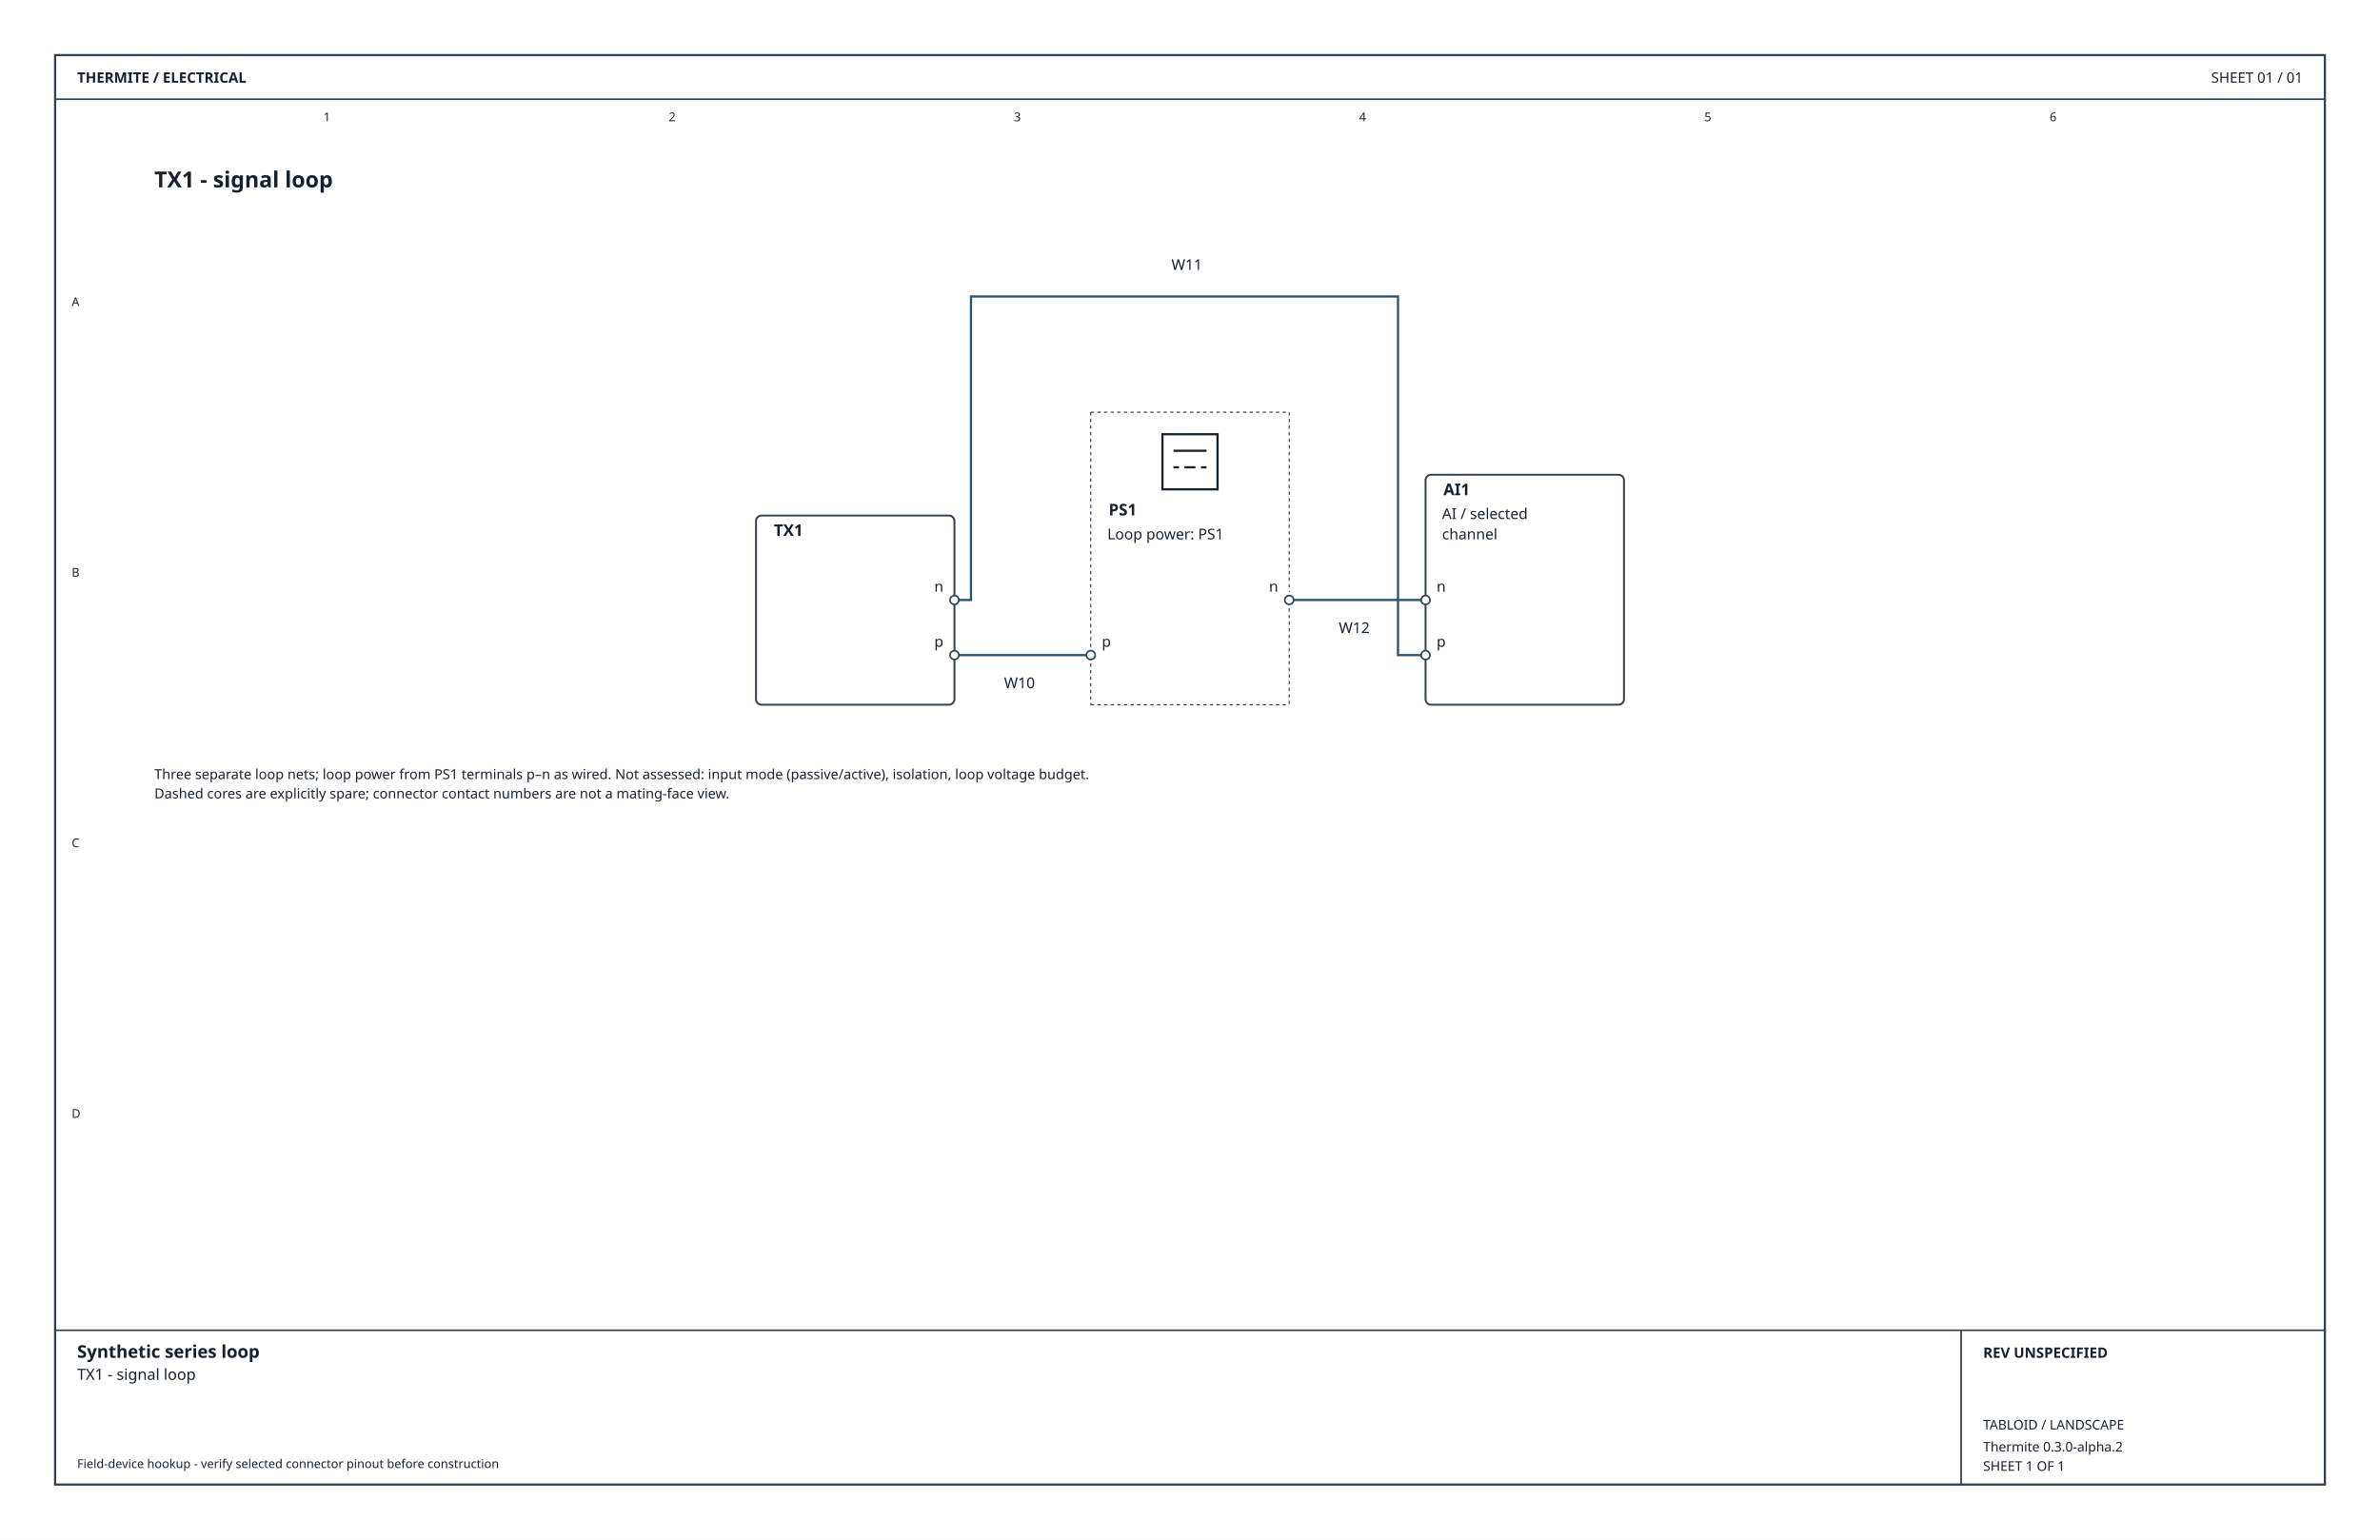
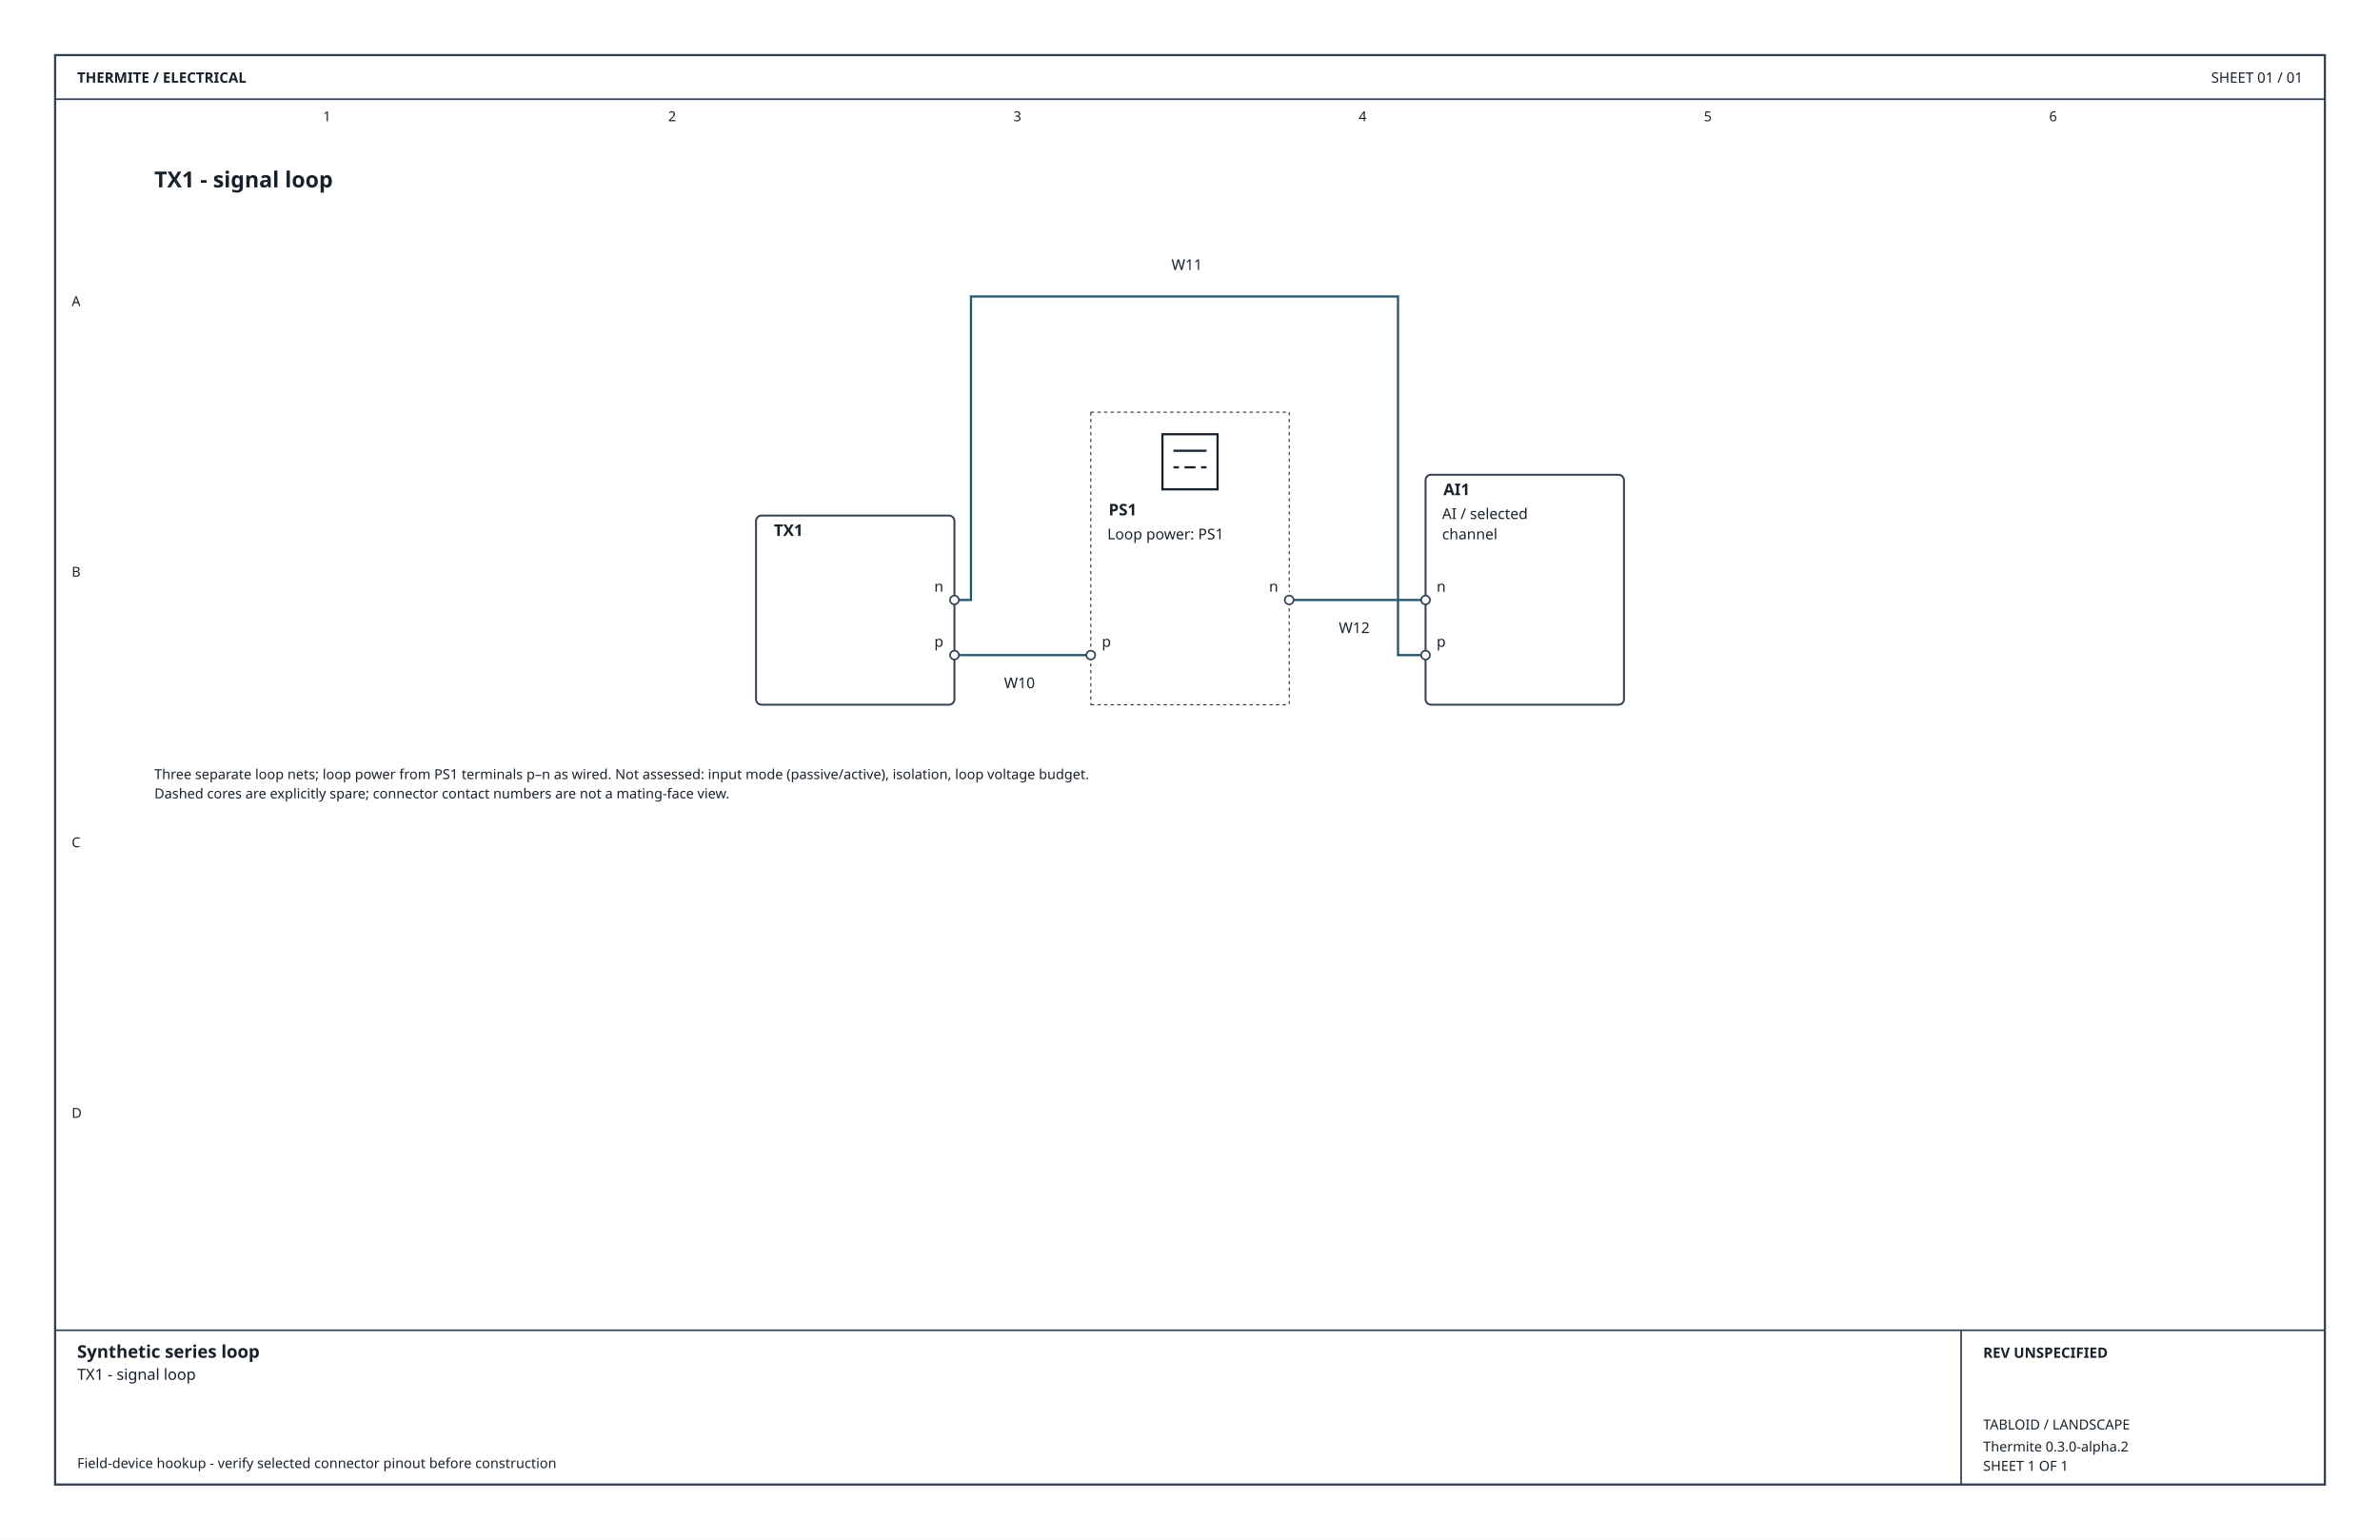
<svg xmlns="http://www.w3.org/2000/svg" width="431.8mm" height="279.4mm" viewBox="0 0 431.8 279.4" role="img" aria-label="TX1 - signal loop, sheet 1 of 1" data-sheet="1" data-total-sheets="1" data-paper="tabloid">
  <rect width="431.8" height="279.4" fill="white" />
  <rect x="10" y="10" width="411.8" height="259.4" fill="none" stroke="#344054" stroke-width="0.4" />
  <text x="14" y="15" font-family="Thermite Sans, Thermite Math, sans-serif" font-size="2.6" text-anchor="start" font-weight="700" fill="#18212b">THERMITE  /  ELECTRICAL</text>
  <text x="417.8" y="15" font-family="Thermite Sans, Thermite Math, sans-serif" font-size="2.6" text-anchor="end" font-weight="400" fill="#18212b">SHEET 01 / 01</text>
  <path d="M 10 18 L 421.8 18" fill="none" stroke="#344054" stroke-width="0.3" />
  <g data-navigation-view="view/1/0a7db6cc4c93b2729928ab9757bc4d8888b24d595e06566be57f1f3d5fcd90a7">
    <text x="28" y="34" font-family="Thermite Sans, Thermite Math, sans-serif" font-size="4" text-anchor="start" font-weight="700" fill="#18212b">TX1 - signal loop</text>
    <g transform="translate(131.164 40) scale(1)">
      <g transform="translate(0 0)">
        <g data-layout-source-port="p0_1_out" data-layout-target-port="p1_1_in" data-loop-conductor="74000000-0000-4000-8000-000000000010" data-net-id="net:sha256:d98b395fe0ca665f966ec3862ab463e6ff601ea7a52aa5109cd3808a62750df9" data-terminal-ends="[{&quot;deviceUid&quot;:&quot;74000000-0000-4000-8000-000000000002&quot;,&quot;terminalKey&quot;:&quot;p&quot;},{&quot;deviceUid&quot;:&quot;74000000-0000-4000-8000-000000000001&quot;,&quot;terminalKey&quot;:&quot;p&quot;}]">
          <path d="M 42 78.88 L 66.736 78.88" fill="none" stroke="#23566d" stroke-width="0.4" stroke-linecap="round" />
          <rect x="50" y="81.88" width="8.736" height="4.8" fill="white" />
          <text x="51" y="84.88" font-family="Thermite Sans, Thermite Math, sans-serif" font-size="2.7" text-anchor="start" font-weight="400" fill="#18212b">W10</text>
        </g>
        <g data-layout-source-port="p0_0_out" data-layout-target-port="p2_1_in" data-loop-conductor="74000000-0000-4000-8000-000000000011" data-net-id="net:sha256:7de6a5afa363ee7eea0244251aae33c2cc92d054af4aebb3340571a36421c2fc" data-terminal-ends="[{&quot;deviceUid&quot;:&quot;74000000-0000-4000-8000-000000000002&quot;,&quot;terminalKey&quot;:&quot;n&quot;},{&quot;deviceUid&quot;:&quot;74000000-0000-4000-8000-000000000003&quot;,&quot;terminalKey&quot;:&quot;p&quot;}]">
          <path d="M 42 68.88 L 45 68.88 L 45 13.8 L 122.472 13.8 L 122.472 78.88 L 127.472 78.88" fill="none" stroke="#23566d" stroke-width="0.4" stroke-linecap="round" />
          <rect x="80.368" y="6" width="8.736" height="4.8" fill="white" />
          <text x="81.368" y="9" font-family="Thermite Sans, Thermite Math, sans-serif" font-size="2.7" text-anchor="start" font-weight="400" fill="#18212b">W11</text>
        </g>
        <g data-layout-source-port="p1_0_out" data-layout-target-port="p2_0_in" data-loop-conductor="74000000-0000-4000-8000-000000000012" data-net-id="net:sha256:c1866bbc5434b5acb0ebbbe4e05f0fff4a0af07fa04efa300b68371396d844bd" data-terminal-ends="[{&quot;deviceUid&quot;:&quot;74000000-0000-4000-8000-000000000001&quot;,&quot;terminalKey&quot;:&quot;n&quot;},{&quot;deviceUid&quot;:&quot;74000000-0000-4000-8000-000000000003&quot;,&quot;terminalKey&quot;:&quot;n&quot;}]">
          <path d="M 102.736 68.88 L 127.472 68.88" fill="none" stroke="#23566d" stroke-width="0.4" stroke-linecap="round" />
          <rect x="110.736" y="71.88" width="8.736" height="4.8" fill="white" />
          <text x="111.736" y="74.88" font-family="Thermite Sans, Thermite Math, sans-serif" font-size="2.7" text-anchor="start" font-weight="400" fill="#18212b">W12</text>
        </g>
        <g data-device-uid="74000000-0000-4000-8000-000000000002" data-body-width="36" data-body-height="34.322" transform="translate(6 53.558)">
          <rect width="36" height="34.322" rx="1" fill="white" stroke="#344054" stroke-width="0.35" />
          <text data-tag-owner-uid="74000000-0000-4000-8000-000000000002" data-tag-kind="body" data-tag-block="74000000-0000-4000-8000-000000000002" data-tag-field="designation" data-tag-row-start="0" data-tag-row-end="3" x="3.24" y="3.702" font-family="Thermite Sans, Thermite Math, sans-serif" font-size="2.916" text-anchor="start" font-weight="700" fill="#18212b">TX1</text>
          <g data-layout-port="p0_0_out" data-loop-terminal="[&quot;74000000-0000-4000-8000-000000000002&quot;,&quot;n&quot;]">
            <circle cx="36" cy="15.322" r="0.8" fill="white" stroke="#344054" stroke-width="0.3" />
            <text x="34" y="13.822" font-family="Thermite Sans, Thermite Math, sans-serif" font-size="2.7" text-anchor="end" font-weight="400" fill="#18212b">n</text>
          </g>
          <g data-layout-port="p0_1_out" data-loop-terminal="[&quot;74000000-0000-4000-8000-000000000002&quot;,&quot;p&quot;]">
            <circle cx="36" cy="25.322" r="0.8" fill="white" stroke="#344054" stroke-width="0.3" />
            <text x="34" y="23.822" font-family="Thermite Sans, Thermite Math, sans-serif" font-size="2.7" text-anchor="end" font-weight="400" fill="#18212b">p</text>
          </g>
        </g>
        <g data-device-uid="74000000-0000-4000-8000-000000000001" data-body-width="36" data-body-height="53.08" transform="translate(66.736 34.8)">
          <g data-source-enclosure="true" fill="none">
            <rect width="36" height="53.08" fill="white" stroke="none" />
            <line x1="0" y1="0" x2="0" y2="42.58" stroke="#17212b" stroke-width="0.18" stroke-dasharray="0.6 0.6" />
            <line x1="0" y1="45.58" x2="0" y2="53.08" stroke="#17212b" stroke-width="0.18" stroke-dasharray="0.6 0.6" />
            <line x1="36" y1="0" x2="36" y2="32.58" stroke="#17212b" stroke-width="0.18" stroke-dasharray="0.6 0.6" />
            <line x1="36" y1="35.58" x2="36" y2="53.08" stroke="#17212b" stroke-width="0.18" stroke-dasharray="0.6 0.6" />
            <line x1="0" y1="0" x2="36" y2="0" stroke="#17212b" stroke-width="0.18" stroke-dasharray="0.6 0.6" />
            <line x1="0" y1="53.08" x2="36" y2="53.08" stroke="#17212b" stroke-width="0.18" stroke-dasharray="0.6 0.6" />
          </g>
          <g transform="translate(12 3)">
            <g data-circuit-mark="dc-output" stroke="#17212b" stroke-width="0.4" fill="none">
              <rect x="1" y="1" width="10" height="10" />
              <line x1="3" y1="4" x2="9" y2="4" />
              <line x1="3" y1="7" x2="4" y2="7" />
              <line x1="5" y1="7" x2="7" y2="7" />
              <line x1="8" y1="7" x2="9" y2="7" />
            </g>
          </g>
          <text data-tag-owner-uid="74000000-0000-4000-8000-000000000001" data-tag-kind="body" data-tag-block="74000000-0000-4000-8000-000000000001" data-tag-field="designation" data-tag-row-start="0" data-tag-row-end="3" x="3.24" y="18.731" font-family="Thermite Sans, Thermite Math, sans-serif" font-size="2.916" text-anchor="start" font-weight="700" fill="#18212b">PS1</text>
          <text x="3" y="23.08" font-family="Thermite Sans, Thermite Math, sans-serif" font-size="2.7" text-anchor="start" font-weight="400" fill="#18212b">Loop power: PS1</text>
          <g data-layout-port="p1_0_out" data-loop-terminal="[&quot;74000000-0000-4000-8000-000000000001&quot;,&quot;n&quot;]">
            <circle cx="36" cy="34.08" r="0.8" fill="white" stroke="#344054" stroke-width="0.3" />
            <text x="34" y="32.58" font-family="Thermite Sans, Thermite Math, sans-serif" font-size="2.7" text-anchor="end" font-weight="400" fill="#18212b">n</text>
          </g>
          <g data-layout-port="p1_1_in" data-loop-terminal="[&quot;74000000-0000-4000-8000-000000000001&quot;,&quot;p&quot;]">
            <circle cx="0" cy="44.08" r="0.8" fill="white" stroke="#344054" stroke-width="0.3" />
            <text x="2" y="42.58" font-family="Thermite Sans, Thermite Math, sans-serif" font-size="2.7" text-anchor="start" font-weight="400" fill="#18212b">p</text>
          </g>
        </g>
        <g data-device-uid="74000000-0000-4000-8000-000000000003" data-body-width="36" data-body-height="41.731" transform="translate(127.472 46.15)">
          <rect width="36" height="41.731" rx="1" fill="white" stroke="#344054" stroke-width="0.35" />
          <text data-tag-owner-uid="74000000-0000-4000-8000-000000000003" data-tag-kind="body" data-tag-block="74000000-0000-4000-8000-000000000003" data-tag-field="designation" data-tag-row-start="0" data-tag-row-end="3" x="3.24" y="3.711" font-family="Thermite Sans, Thermite Math, sans-serif" font-size="2.916" text-anchor="start" font-weight="700" fill="#18212b">AI1</text>
          <text x="3" y="8.031" font-family="Thermite Sans, Thermite Math, sans-serif" font-size="2.7" text-anchor="start" font-weight="400" fill="#18212b">AI / selected</text>
          <text x="3" y="11.731" font-family="Thermite Sans, Thermite Math, sans-serif" font-size="2.7" text-anchor="start" font-weight="400" fill="#18212b">channel</text>
          <g data-layout-port="p2_0_in" data-loop-terminal="[&quot;74000000-0000-4000-8000-000000000003&quot;,&quot;n&quot;]">
            <circle cx="0" cy="22.731" r="0.8" fill="white" stroke="#344054" stroke-width="0.3" />
            <text x="2" y="21.231" font-family="Thermite Sans, Thermite Math, sans-serif" font-size="2.7" text-anchor="start" font-weight="400" fill="#18212b">n</text>
          </g>
          <g data-layout-port="p2_1_in" data-loop-terminal="[&quot;74000000-0000-4000-8000-000000000003&quot;,&quot;p&quot;]">
            <circle cx="0" cy="32.731" r="0.8" fill="white" stroke="#344054" stroke-width="0.3" />
            <text x="2" y="31.231" font-family="Thermite Sans, Thermite Math, sans-serif" font-size="2.7" text-anchor="start" font-weight="400" fill="#18212b">p</text>
          </g>
        </g>
      </g>
    </g>
    <g data-engine-notes="true">
      <text x="28" y="141.38" font-family="Thermite Sans, Thermite Math, sans-serif" font-size="2.5" text-anchor="start" font-weight="400" fill="#18212b">Three separate loop nets; loop power from PS1 terminals p–n as wired. Not assessed: input mode (passive/active), isolation, loop voltage budget.</text>
      <text x="28" y="144.88" font-family="Thermite Sans, Thermite Math, sans-serif" font-size="2.5" text-anchor="start" font-weight="400" fill="#18212b">Dashed cores are explicitly spare; connector contact numbers are not a mating-face view.</text>
    </g>
  </g>
-   <text x="59.317" y="22" font-family="Thermite Sans, Thermite Math, sans-serif" font-size="2.2" text-anchor="middle" font-weight="400" fill="#18212b">1</text>
-   <text x="121.95" y="22" font-family="Thermite Sans, Thermite Math, sans-serif" font-size="2.2" text-anchor="middle" font-weight="400" fill="#18212b">2</text>
-   <text x="184.583" y="22" font-family="Thermite Sans, Thermite Math, sans-serif" font-size="2.2" text-anchor="middle" font-weight="400" fill="#18212b">3</text>
-   <text x="247.217" y="22" font-family="Thermite Sans, Thermite Math, sans-serif" font-size="2.2" text-anchor="middle" font-weight="400" fill="#18212b">4</text>
-   <text x="309.85" y="22" font-family="Thermite Sans, Thermite Math, sans-serif" font-size="2.2" text-anchor="middle" font-weight="400" fill="#18212b">5</text>
-   <text x="372.483" y="22" font-family="Thermite Sans, Thermite Math, sans-serif" font-size="2.2" text-anchor="middle" font-weight="400" fill="#18212b">6</text>
-   <text x="13" y="55.55" font-family="Thermite Sans, Thermite Math, sans-serif" font-size="2.2" text-anchor="start" font-weight="400" fill="#18212b">A</text>
-   <text x="13" y="104.65" font-family="Thermite Sans, Thermite Math, sans-serif" font-size="2.2" text-anchor="start" font-weight="400" fill="#18212b">B</text>
-   <text x="13" y="153.75" font-family="Thermite Sans, Thermite Math, sans-serif" font-size="2.2" text-anchor="start" font-weight="400" fill="#18212b">C</text>
-   <text x="13" y="202.85" font-family="Thermite Sans, Thermite Math, sans-serif" font-size="2.2" text-anchor="start" font-weight="400" fill="#18212b">D</text>
+   <text x="59.317" y="22" font-family="Thermite Sans, Thermite Math, sans-serif" font-size="2.5" text-anchor="middle" font-weight="400" fill="#18212b">1</text>
+   <text x="121.95" y="22" font-family="Thermite Sans, Thermite Math, sans-serif" font-size="2.5" text-anchor="middle" font-weight="400" fill="#18212b">2</text>
+   <text x="184.583" y="22" font-family="Thermite Sans, Thermite Math, sans-serif" font-size="2.5" text-anchor="middle" font-weight="400" fill="#18212b">3</text>
+   <text x="247.217" y="22" font-family="Thermite Sans, Thermite Math, sans-serif" font-size="2.5" text-anchor="middle" font-weight="400" fill="#18212b">4</text>
+   <text x="309.85" y="22" font-family="Thermite Sans, Thermite Math, sans-serif" font-size="2.5" text-anchor="middle" font-weight="400" fill="#18212b">5</text>
+   <text x="372.483" y="22" font-family="Thermite Sans, Thermite Math, sans-serif" font-size="2.5" text-anchor="middle" font-weight="400" fill="#18212b">6</text>
+   <text x="13" y="55.55" font-family="Thermite Sans, Thermite Math, sans-serif" font-size="2.5" text-anchor="start" font-weight="400" fill="#18212b">A</text>
+   <text x="13" y="104.65" font-family="Thermite Sans, Thermite Math, sans-serif" font-size="2.5" text-anchor="start" font-weight="400" fill="#18212b">B</text>
+   <text x="13" y="153.75" font-family="Thermite Sans, Thermite Math, sans-serif" font-size="2.5" text-anchor="start" font-weight="400" fill="#18212b">C</text>
+   <text x="13" y="202.85" font-family="Thermite Sans, Thermite Math, sans-serif" font-size="2.5" text-anchor="start" font-weight="400" fill="#18212b">D</text>
  <path d="M 10 241.4 L 421.8 241.4" fill="none" stroke="#344054" stroke-width="0.3" />
  <path d="M 355.8 241.4 L 355.8 269.4" fill="none" stroke="#344054" stroke-width="0.3" />
  <text x="14" y="246.4" font-family="Thermite Sans, Thermite Math, sans-serif" font-size="3.2" text-anchor="start" font-weight="700" fill="#18212b">Synthetic series loop</text>
  <text x="14" y="250.4" font-family="Thermite Sans, Thermite Math, sans-serif" font-size="2.8" text-anchor="start" font-weight="400" fill="#18212b">TX1 - signal loop</text>
-   <text x="14" y="266.4" font-family="Thermite Sans, Thermite Math, sans-serif" font-size="2.2" text-anchor="start" font-weight="400" fill="#18212b">Field-device hookup - verify selected connector pinout before construction</text>
+   <text x="14" y="266.4" font-family="Thermite Sans, Thermite Math, sans-serif" font-size="2.5" text-anchor="start" font-weight="400" fill="#18212b">Field-device hookup - verify selected connector pinout before construction</text>
  <text x="359.8" y="246.4" font-family="Thermite Sans, Thermite Math, sans-serif" font-size="2.6" text-anchor="start" font-weight="700" fill="#18212b">REV UNSPECIFIED</text>
-   <text x="359.8" y="259.4" font-family="Thermite Sans, Thermite Math, sans-serif" font-size="2.4" text-anchor="start" font-weight="400" fill="#18212b">TABLOID / LANDSCAPE</text>
-   <text x="359.8" y="263.4" font-family="Thermite Sans, Thermite Math, sans-serif" font-size="2.4" text-anchor="start" font-weight="400" fill="#18212b">Thermite 0.3.0-alpha.2</text>
-   <text x="359.8" y="266.9" font-family="Thermite Sans, Thermite Math, sans-serif" font-size="2.4" text-anchor="start" font-weight="400" fill="#18212b">SHEET 1 OF 1</text>
+   <text x="359.8" y="259.4" font-family="Thermite Sans, Thermite Math, sans-serif" font-size="2.5" text-anchor="start" font-weight="400" fill="#18212b">TABLOID / LANDSCAPE</text>
+   <text x="359.8" y="263.4" font-family="Thermite Sans, Thermite Math, sans-serif" font-size="2.5" text-anchor="start" font-weight="400" fill="#18212b">Thermite 0.3.0-alpha.2</text>
+   <text x="359.8" y="266.9" font-family="Thermite Sans, Thermite Math, sans-serif" font-size="2.5" text-anchor="start" font-weight="400" fill="#18212b">SHEET 1 OF 1</text>
</svg>
